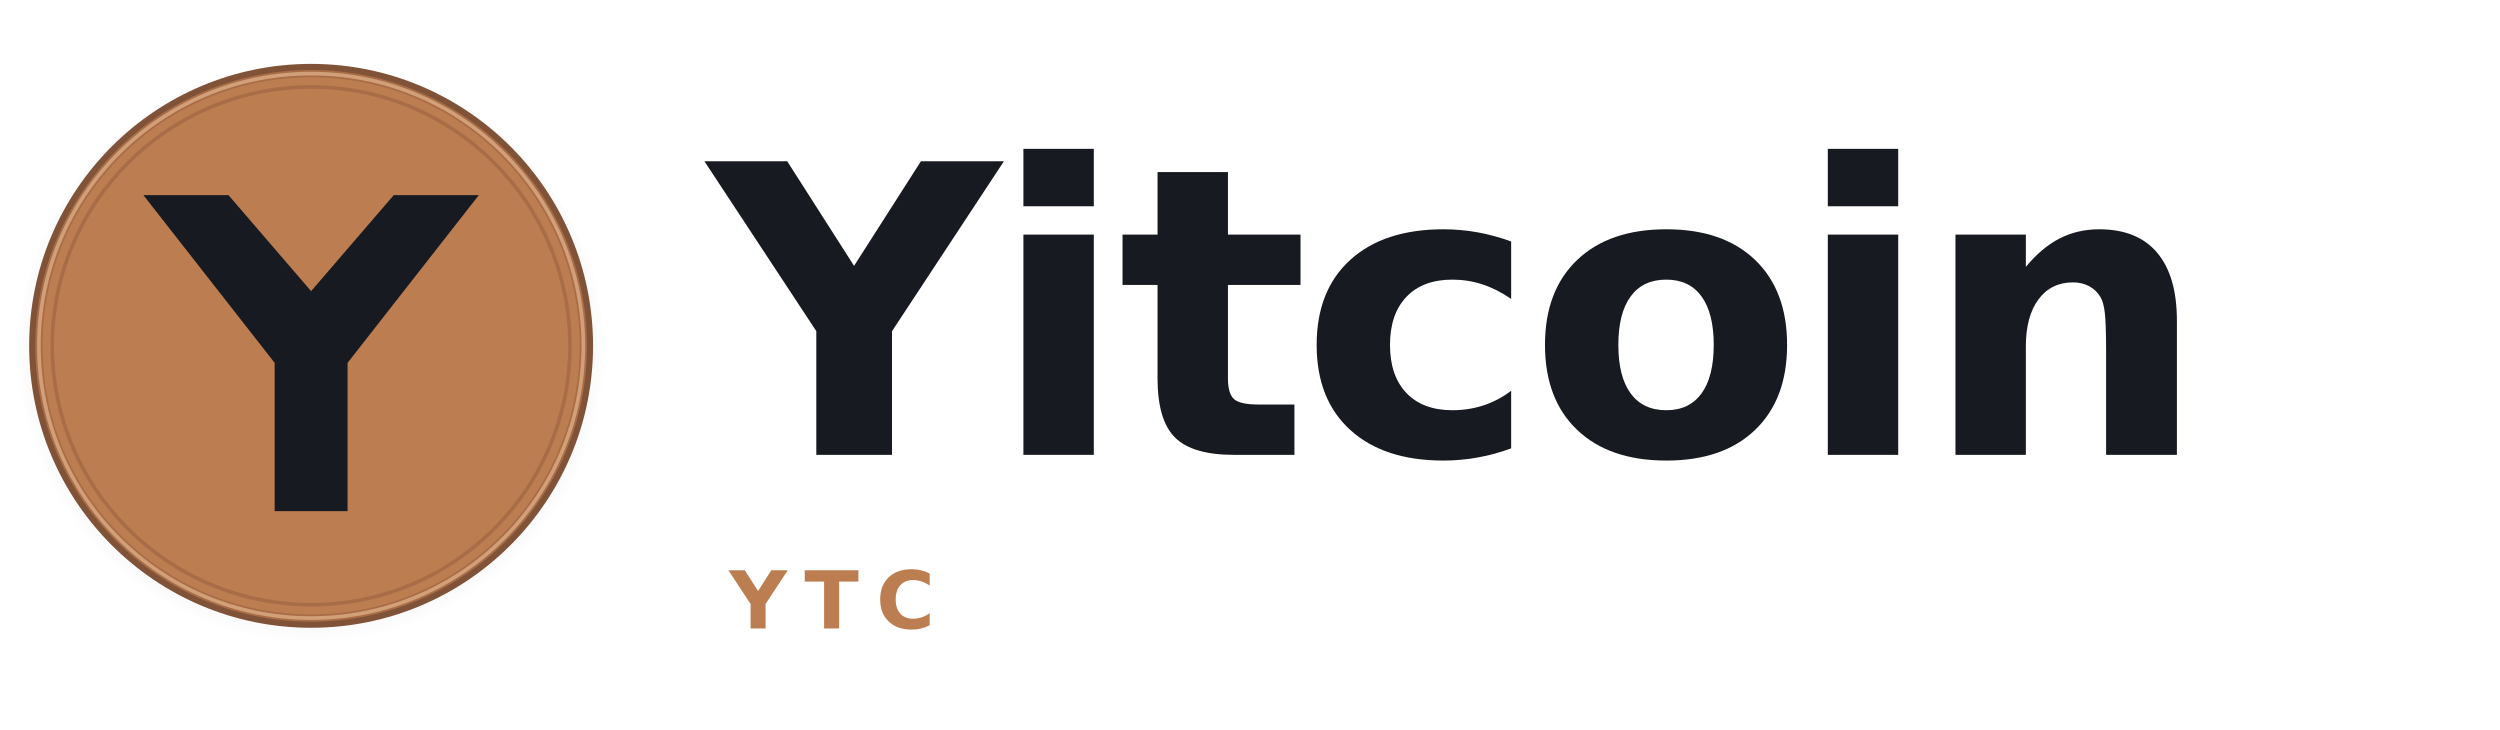
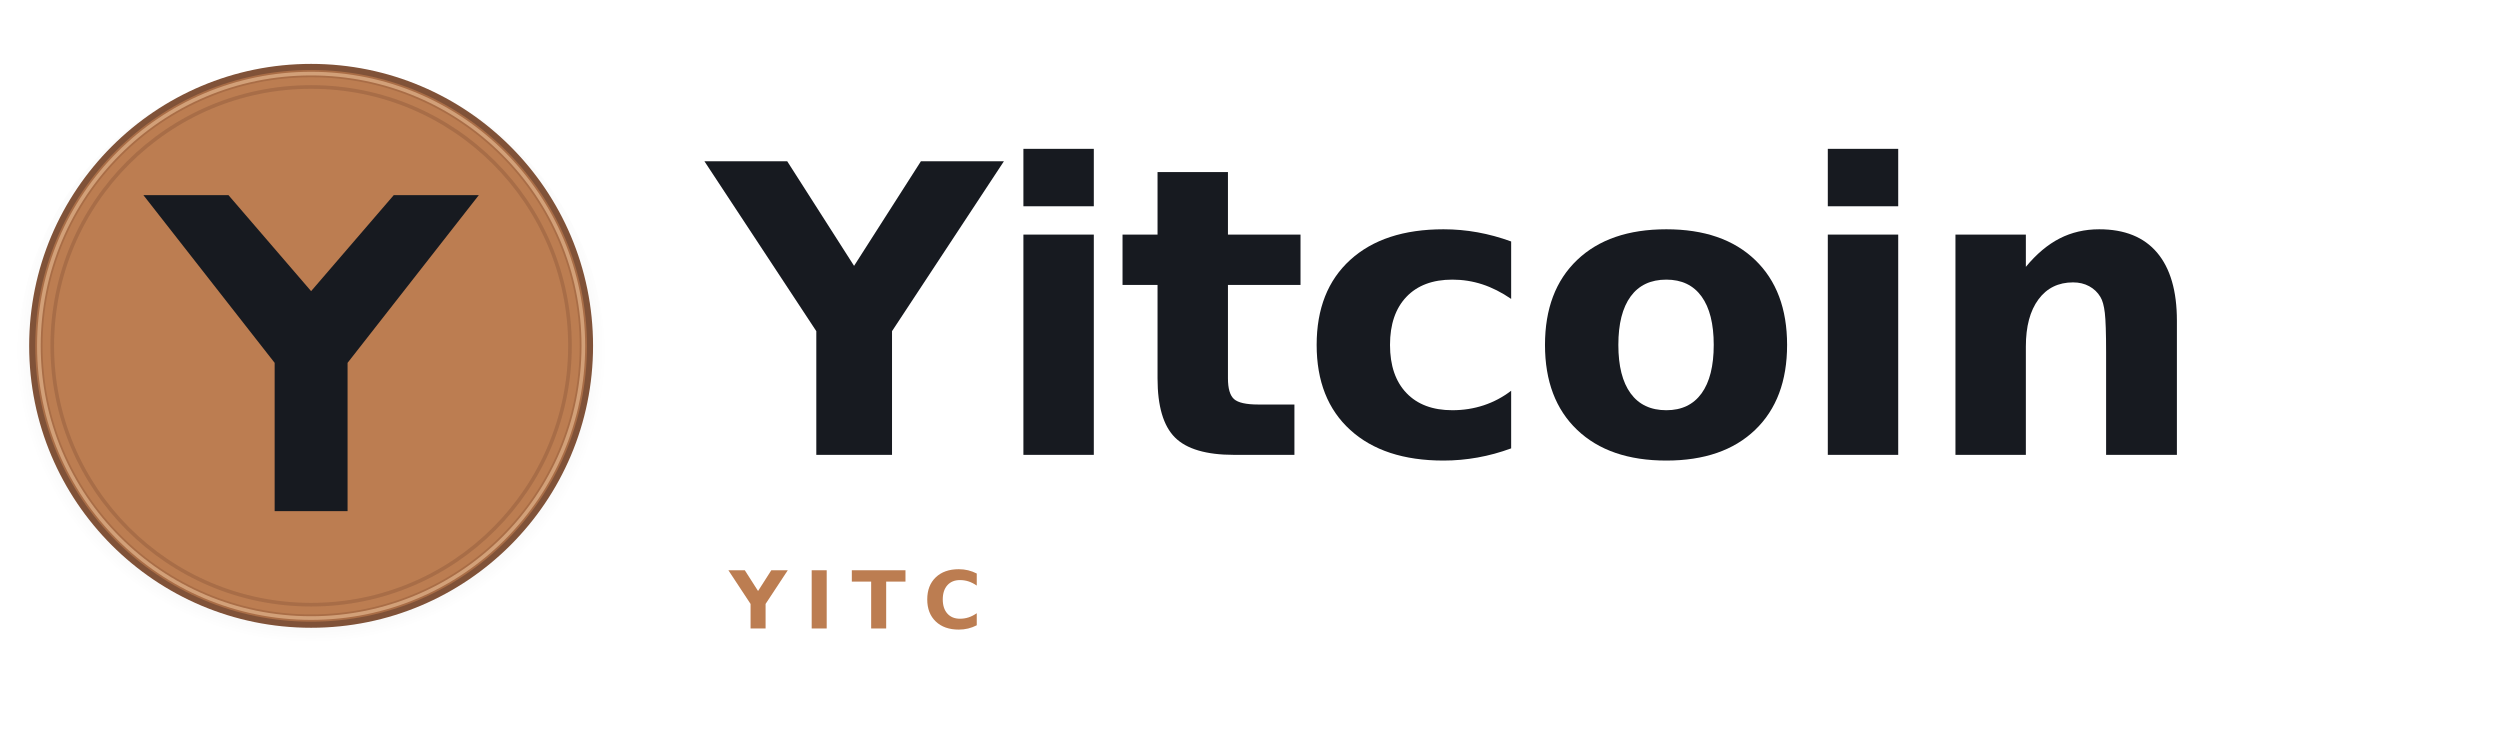
- <svg xmlns="http://www.w3.org/2000/svg" width="720" height="210" viewBox="0 0 720 210" role="img" aria-label="Yitcoin YTC lockup for light backgrounds">
+ <svg xmlns="http://www.w3.org/2000/svg" width="720" height="210" viewBox="0 0 720 210" role="img" aria-label="Yitcoin YITC lockup for light backgrounds">
  <g transform="translate(0 10) scale(.35)">
    <defs>
      <linearGradient id="bronze" x1="0" y1="0" x2="1" y2="1">
        <stop stop-color="#E5B78A" />
        <stop offset=".38" stop-color="#BC7D51" />
        <stop offset=".70" stop-color="#A7653E" />
        <stop offset="1" stop-color="#D99D68" />
      </linearGradient>
      <radialGradient id="coinShadow" cx=".5" cy=".48" r=".5">
        <stop stop-color="#111318" stop-opacity=".22" />
        <stop offset=".72" stop-color="#111318" stop-opacity=".12" />
        <stop offset="1" stop-color="#111318" stop-opacity="0" />
      </radialGradient>
    </defs>
    <ellipse cx="256" cy="267" rx="242" ry="242" fill="url(#coinShadow)" />
    <circle cx="256" cy="256" r="232" fill="#805238" />
    <circle cx="256" cy="256" r="227" fill="#A96D46" />
    <circle cx="256" cy="256" r="221" fill="#BC7D51" />
    <circle cx="256" cy="256" r="224" fill="none" stroke="#F0C59D" stroke-opacity=".58" stroke-width="3" />
    <circle cx="256" cy="256" r="213" fill="none" stroke="#75472F" stroke-opacity=".28" stroke-width="3" />
    <path d="M118 132H188L256 211L324 132H394L286 270V392H226V270Z" fill="#171A20" />
  </g>
  <path d="M-20 1493H401L741 961L1081 1493H1503L934 629V0H549V629Z" transform="translate(204.000 131) scale(0.056641 -0.056641)" fill="#171A20" />
  <path d="M172 1120H530V0H172ZM172 1556H530V1264H172Z" transform="translate(284.998 131) scale(0.056641 -0.056641)" fill="#171A20" />
  <path d="M563 1438V1120H932V864H563V389Q563 311 594.0 283.5Q625 256 717 256H901V0H594Q382 0 293.5 88.5Q205 177 205 389V864H27V1120H205V1438Z" transform="translate(321.760 131) scale(0.056641 -0.056641)" fill="#171A20" />
  <path d="M1077 1085V793Q1004 843 930.5 867.0Q857 891 778 891Q628 891 544.5 803.5Q461 716 461 559Q461 402 544.5 314.5Q628 227 778 227Q862 227 937.5 252.0Q1013 277 1077 326V33Q993 2 906.5 -13.5Q820 -29 733 -29Q430 -29 259.0 126.5Q88 282 88 559Q88 836 259.0 991.5Q430 1147 733 1147Q821 1147 906.5 1131.5Q992 1116 1077 1085Z" transform="translate(374.211 131) scale(0.056641 -0.056641)" fill="#171A20" />
  <path d="M705 891Q586 891 523.5 805.5Q461 720 461 559Q461 398 523.5 312.5Q586 227 705 227Q822 227 884.0 312.5Q946 398 946 559Q946 720 884.0 805.5Q822 891 705 891ZM705 1147Q994 1147 1156.5 991.0Q1319 835 1319 559Q1319 283 1156.5 127.0Q994 -29 705 -29Q415 -29 251.5 127.0Q88 283 88 559Q88 835 251.5 991.0Q415 1147 705 1147Z" transform="translate(439.973 131) scale(0.056641 -0.056641)" fill="#171A20" />
  <path d="M172 1120H530V0H172ZM172 1556H530V1264H172Z" transform="translate(516.666 131) scale(0.056641 -0.056641)" fill="#171A20" />
  <path d="M1298 682V0H938V111V522Q938 667 931.5 722.0Q925 777 909 803Q888 838 852.0 857.5Q816 877 770 877Q658 877 594.0 790.5Q530 704 530 551V0H172V1120H530V956Q611 1054 702.0 1100.5Q793 1147 903 1147Q1097 1147 1197.5 1028.0Q1298 909 1298 682Z" transform="translate(553.428 131) scale(0.056641 -0.056641)" fill="#171A20" />
  <path d="M-20 1493H401L741 961L1081 1493H1503L934 629V0H549V629Z" transform="translate(210.000 181) scale(0.01123 -0.01123)" fill="#BC7D51" />
-   <path d="M10 1493H1386V1202H891V0H506V1202H10Z" transform="translate(231.655 181) scale(0.01123 -0.01123)" fill="#BC7D51" />
-   <path d="M1372 82Q1266 27 1151.0 -1.0Q1036 -29 911 -29Q538 -29 320.0 179.5Q102 388 102 745Q102 1103 320.0 1311.5Q538 1520 911 1520Q1036 1520 1151.0 1492.0Q1266 1464 1372 1409V1100Q1265 1173 1161.0 1207.0Q1057 1241 942 1241Q736 1241 618.0 1109.0Q500 977 500 745Q500 514 618.0 382.0Q736 250 942 250Q1057 250 1161.0 284.0Q1265 318 1372 391Z" transform="translate(252.344 181) scale(0.01123 -0.01123)" fill="#BC7D51" />
+   <path d="M188 1493H573V0H188Z" transform="translate(231.655 181) scale(0.01123 -0.01123)" fill="#BC7D51" />
+   <path d="M10 1493H1386V1202H891V0H506V1202H10Z" transform="translate(245.212 181) scale(0.01123 -0.01123)" fill="#BC7D51" />
+   <path d="M1372 82Q1266 27 1151.0 -1.0Q1036 -29 911 -29Q538 -29 320.0 179.5Q102 388 102 745Q102 1103 320.0 1311.5Q538 1520 911 1520Q1036 1520 1151.0 1492.0Q1266 1464 1372 1409V1100Q1265 1173 1161.0 1207.0Q1057 1241 942 1241Q736 1241 618.0 1109.0Q500 977 500 745Q500 514 618.0 382.0Q736 250 942 250Q1057 250 1161.0 284.0Q1265 318 1372 391Z" transform="translate(265.901 181) scale(0.01123 -0.01123)" fill="#BC7D51" />
</svg>
